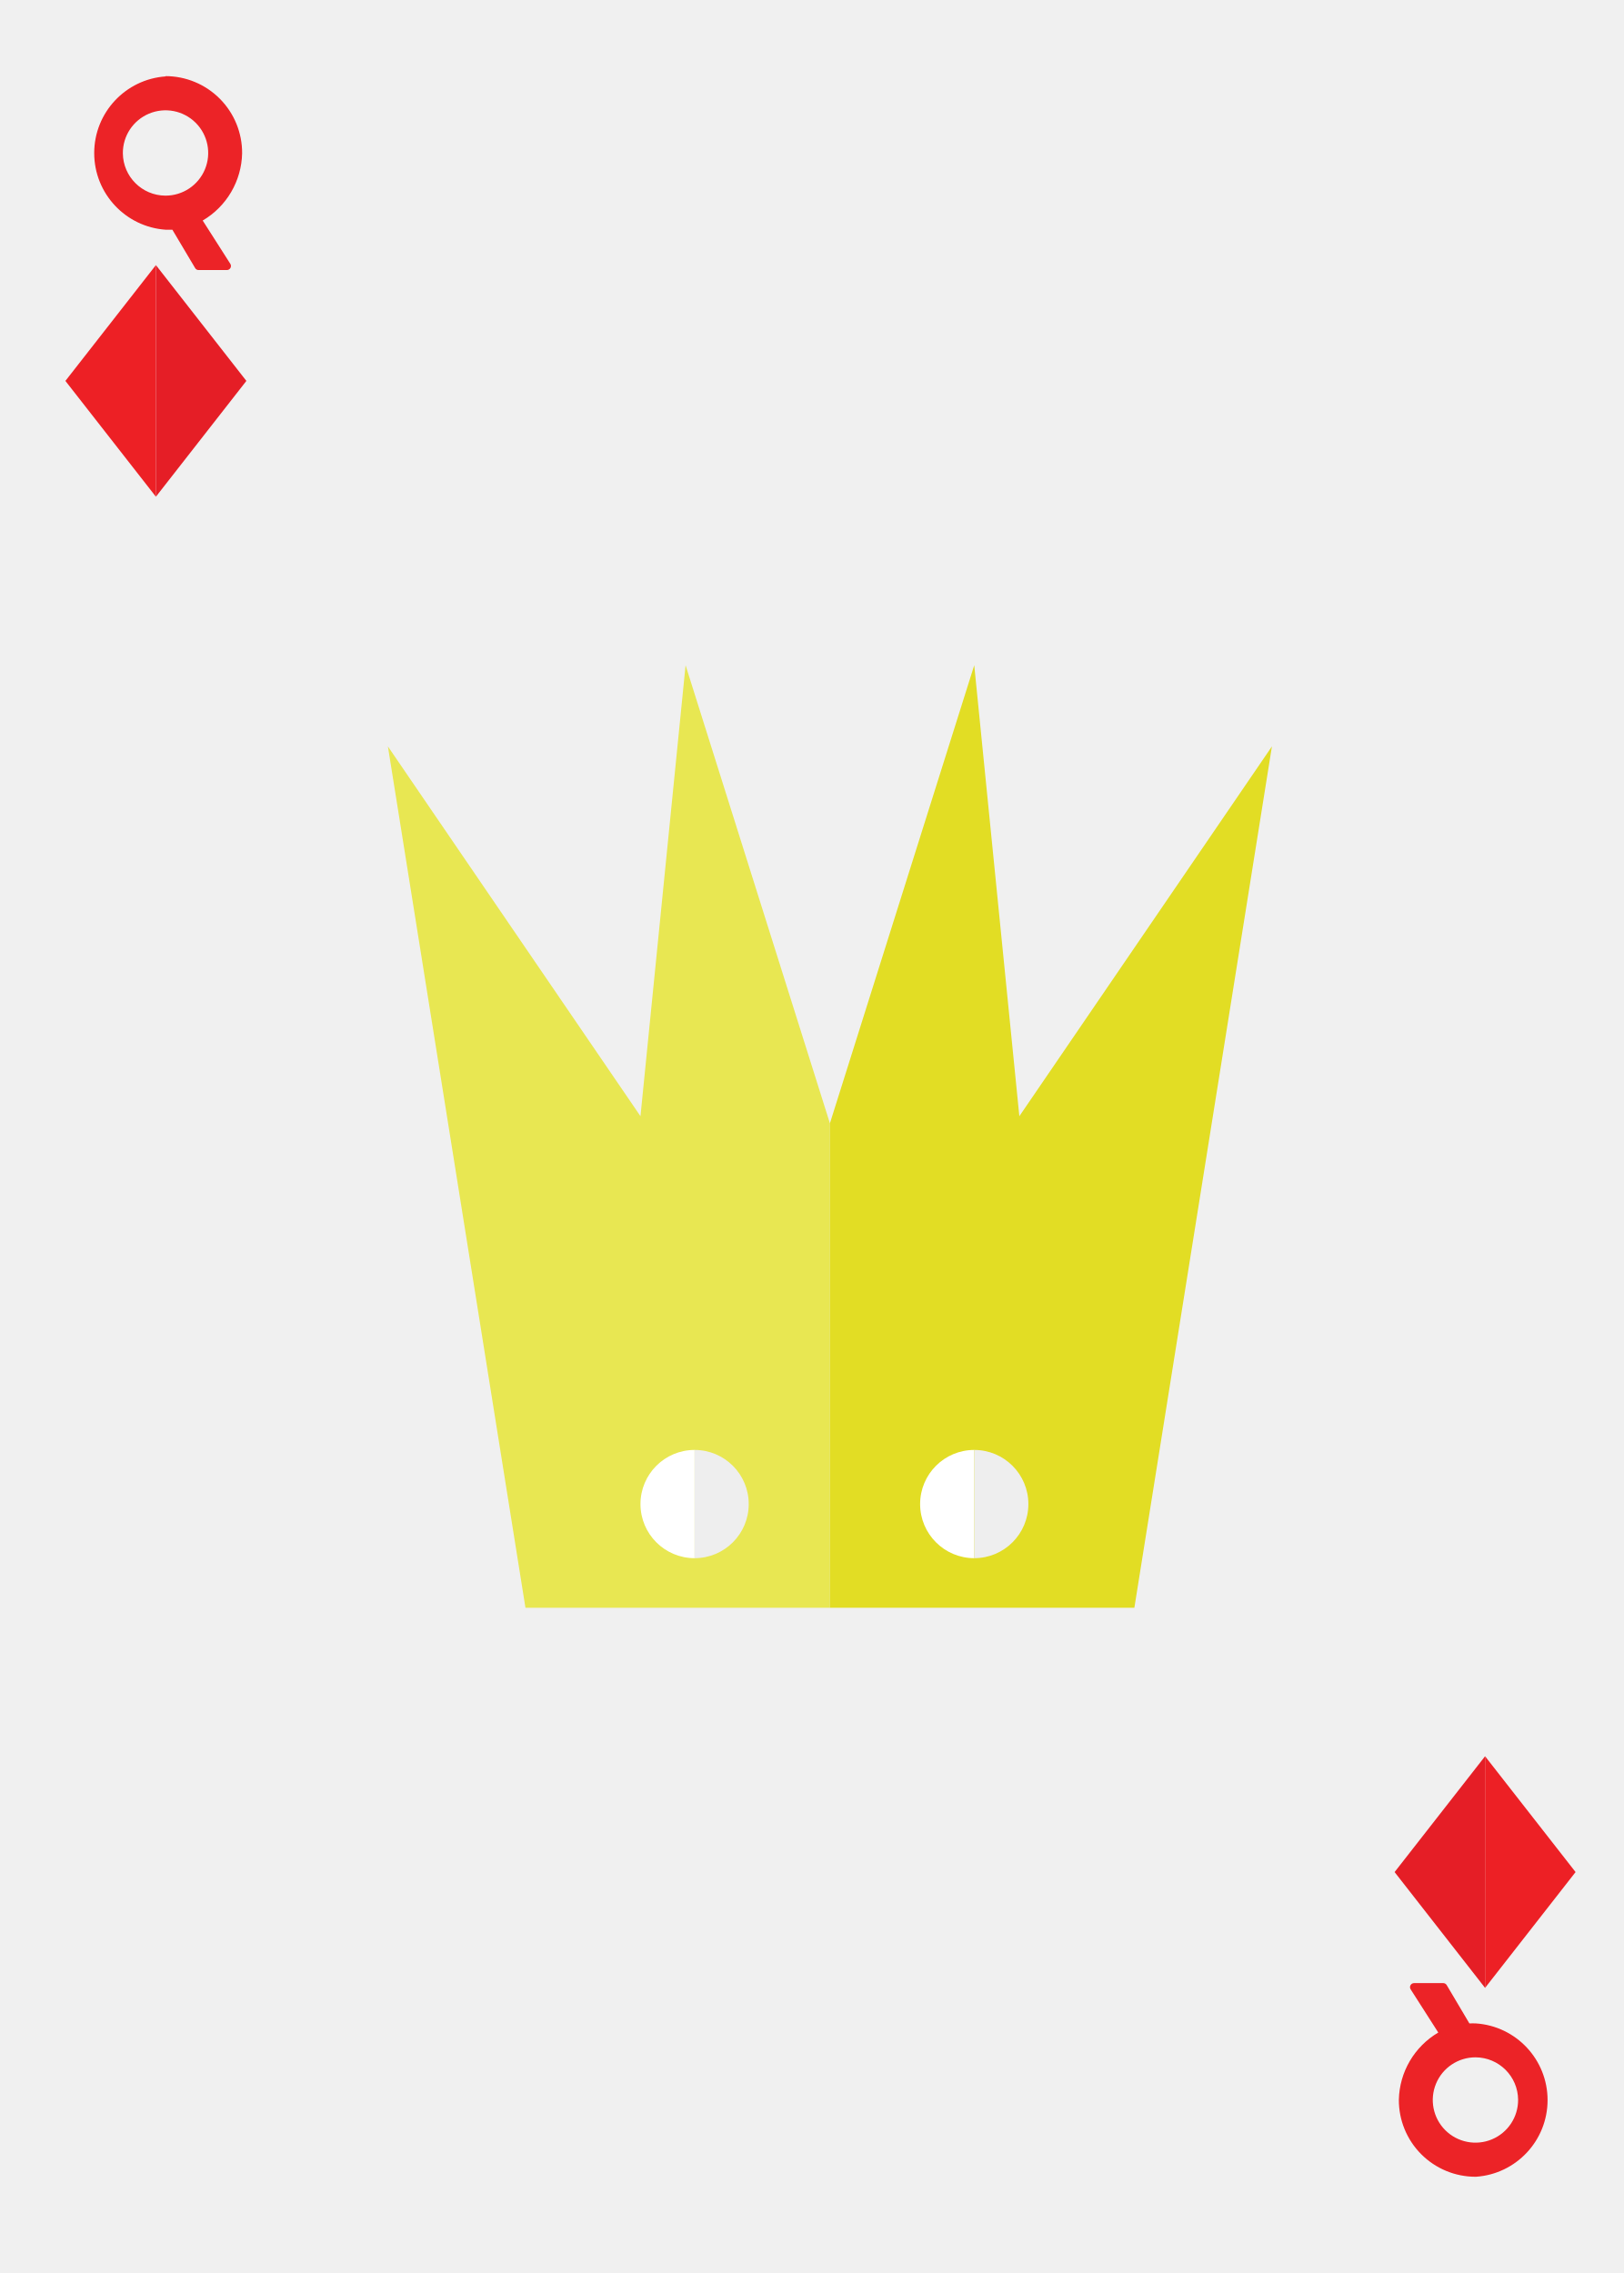
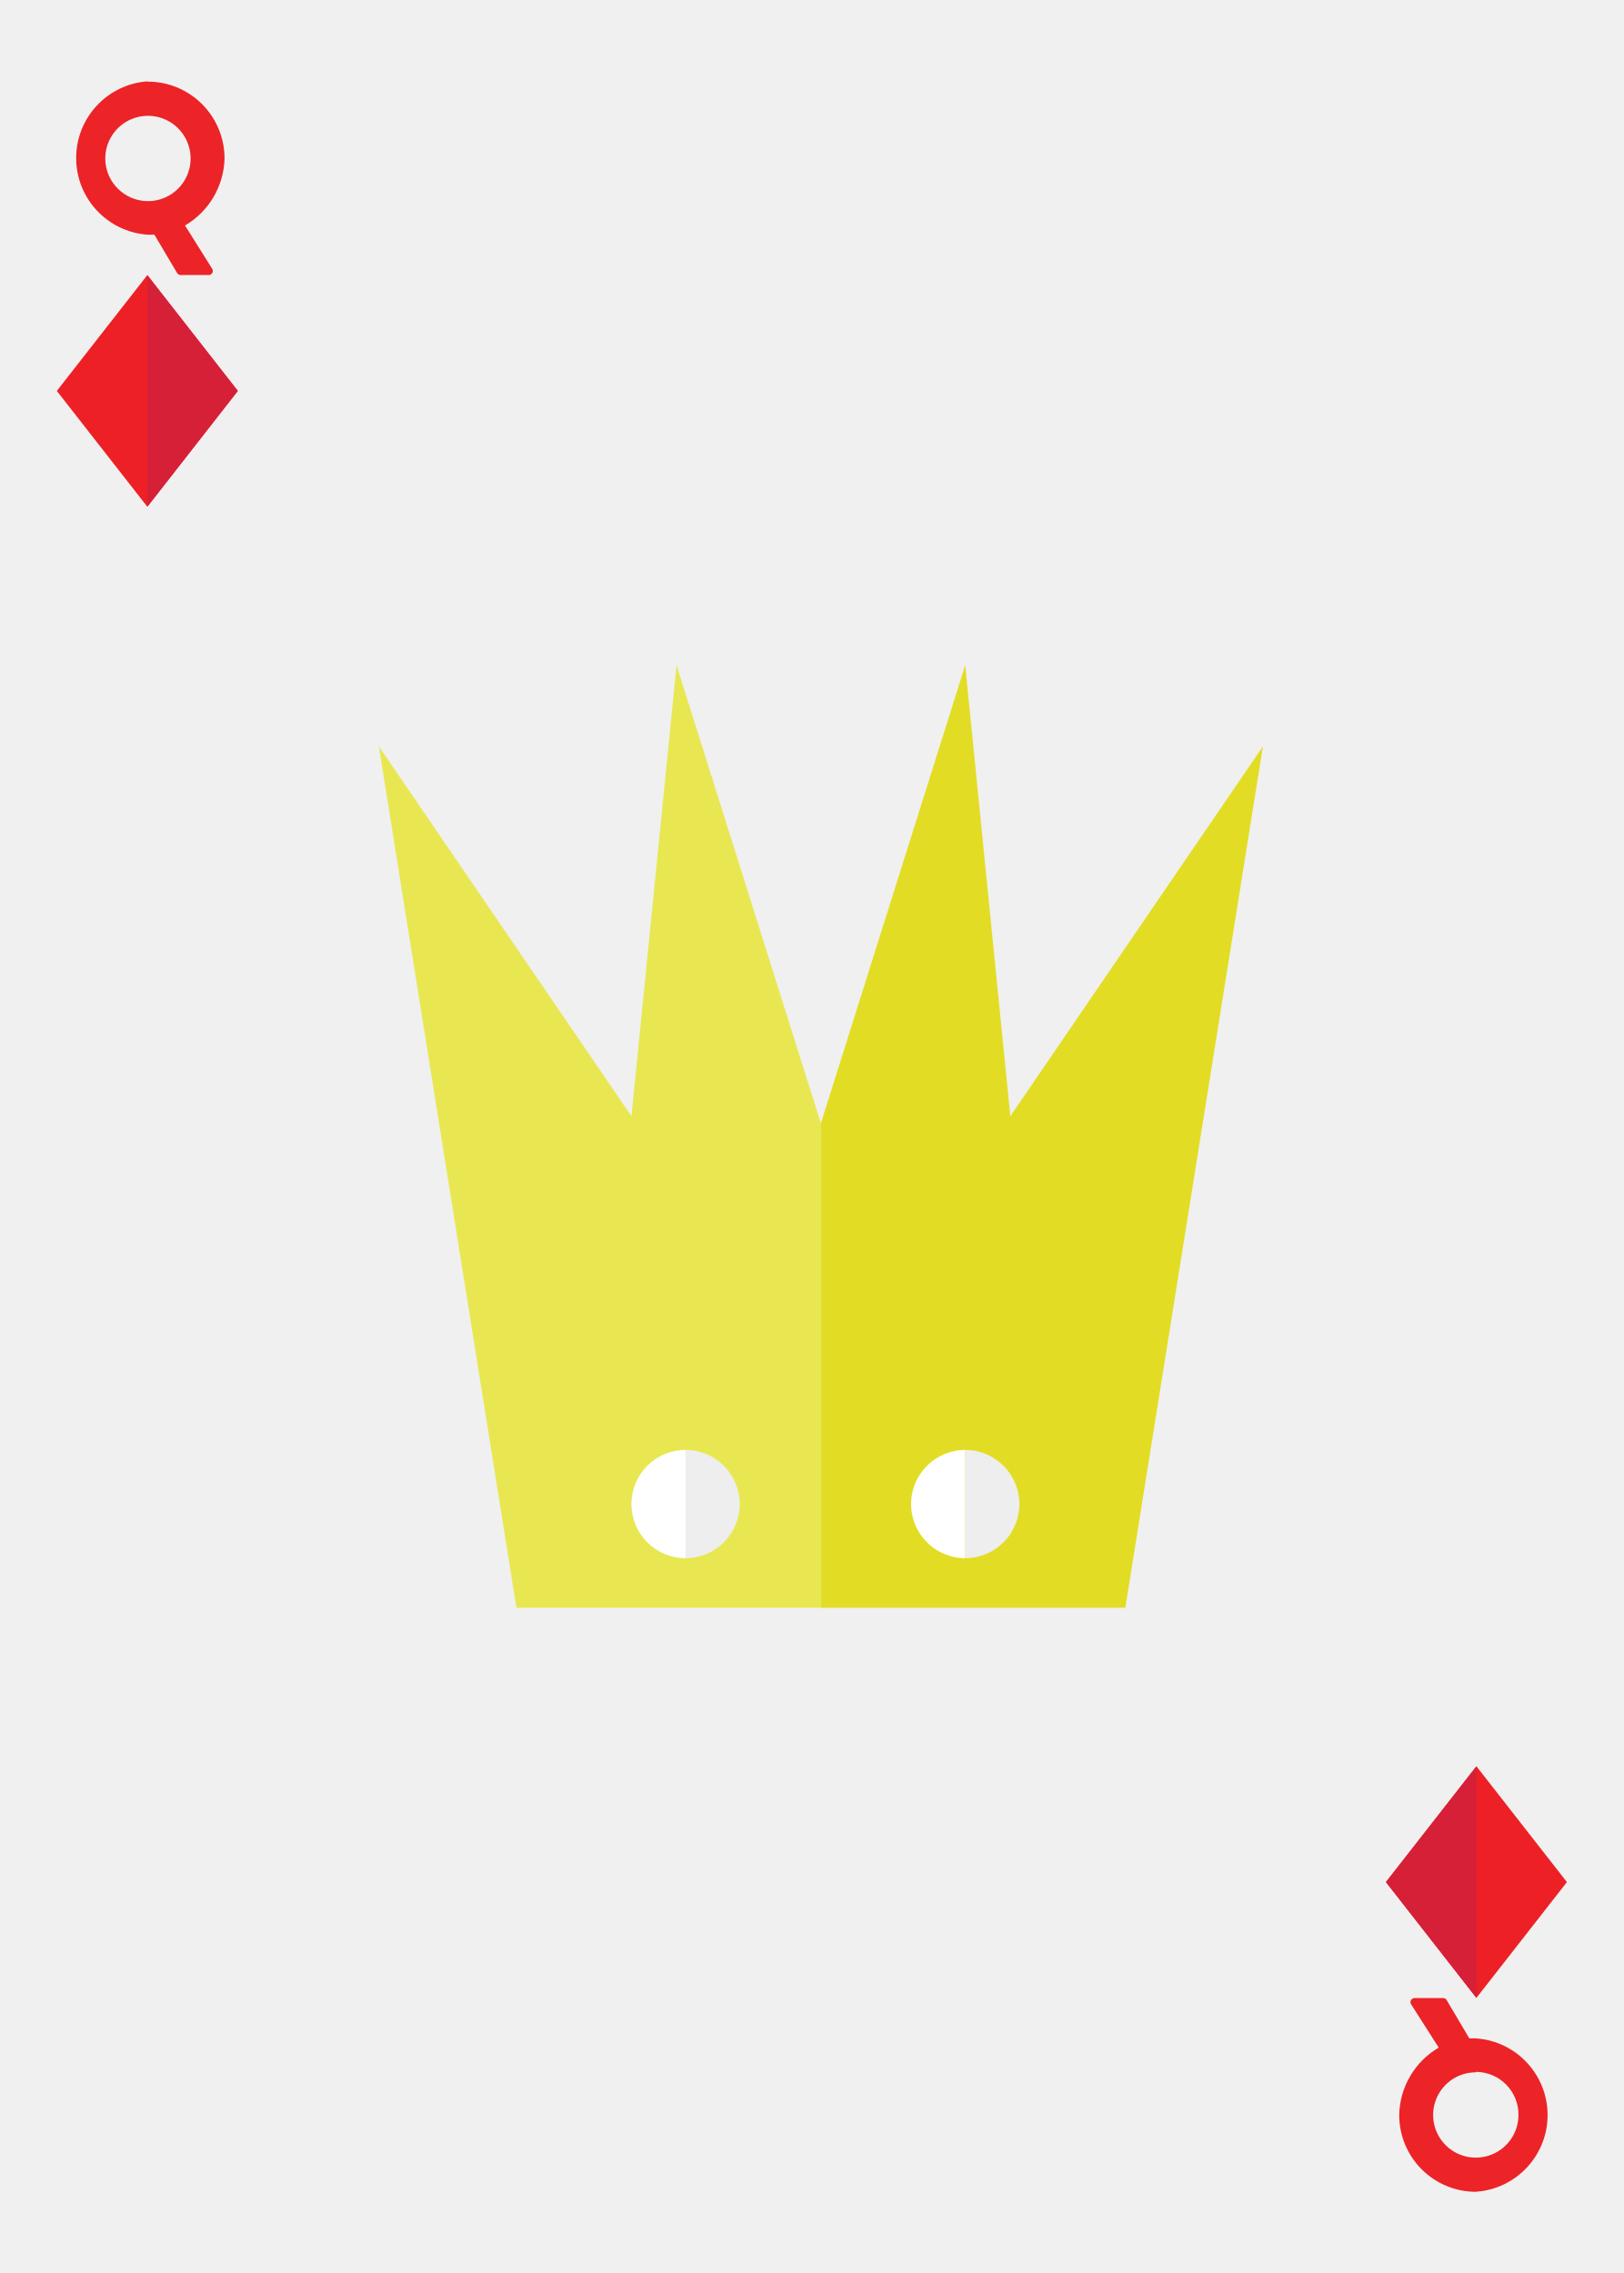
<svg xmlns="http://www.w3.org/2000/svg" xmlns:xlink="http://www.w3.org/1999/xlink" id="Layer_1" data-name="Layer 1" viewBox="0 0 180 252">
  <defs>
-     <style>.cls-1{fill:#e51e26;}.cls-2{fill:#ed2025;}.cls-3{fill:#e8e752;}.cls-4{fill:#e2dd24;}.cls-5{fill:#fff;}.cls-6{fill:#eee;}.cls-7{fill:#ec2327;}</style>
-     <symbol id="Diamond" data-name="Diamond" viewBox="0 0 83.59 107">
-       <polygon class="cls-1" points="41.8 0 41.8 107 83.59 53.5 41.8 0" />
-       <polygon class="cls-2" points="41.8 0 41.8 107 0 53.5 41.8 0" />
+     <style>.cls-1{fill:#ed2025;}.cls-2{fill:#d62037;}.cls-3{fill:#e8e752;}.cls-4{fill:#e2dd24;}.cls-5{fill:#fff;}.cls-6{fill:#eee;}.cls-7{fill:#ec2327;}</style>
+     <symbol id="Diamond-2" data-name="Diamond-2" viewBox="0 0 83.59 107">
+       <polygon class="cls-1" points="41.8 0 0 53.5 41.8 107 83.59 53.5 41.8 0" />
+       <polygon class="cls-2" points="41.8 0 41.8 107 83.59 53.5 41.8 0" />
    </symbol>
    <symbol id="Queen" data-name="Queen" viewBox="0 0 98 104.5">
      <polygon class="cls-3" points="49 50.79 33 0 28 50 0 9 15.25 104.5 49 104.5 49 50.79" />
      <polygon class="cls-4" points="49 50.79 65 0 70 50 98 9 82.75 104.5 49 104.5 49 50.79" />
      <path class="cls-5" d="M34,99a6,6,0,0,1,0-12Z" />
      <path class="cls-6" d="M34,99a6,6,0,0,0,0-12Z" />
      <path class="cls-5" d="M65,99a6,6,0,0,1,0-12Z" />
      <path class="cls-6" d="M65,99a6,6,0,0,0,0-12Z" />
    </symbol>
  </defs>
-   <use width="83.59" height="107" transform="translate(7.25 29.39) scale(0.24)" xlink:href="#Diamond" />
-   <use width="83.59" height="107" transform="translate(174.66 220.39) rotate(180) scale(0.24)" xlink:href="#Diamond" />
-   <use width="98" height="104.5" transform="translate(43 73.75)" xlink:href="#Queen" />
-   <path class="cls-7" d="M18.33,8.44A8.5,8.5,0,0,1,26.84,17a8.86,8.86,0,0,1-4.37,7.45l3.05,4.78a.45.45,0,0,1-.38.71H22a.44.44,0,0,1-.38-.24l-2.51-4.23c-.28,0-.57,0-.73,0a8.52,8.52,0,0,1,0-17Zm0,13.25A4.73,4.73,0,1,0,13.62,17,4.74,4.74,0,0,0,18.33,21.69Z" />
-   <path class="cls-7" d="M163.58,241.33a8.5,8.5,0,0,1-8.51-8.54,8.87,8.87,0,0,1,4.37-7.45l-3.05-4.77a.45.45,0,0,1,.38-.71H160a.45.45,0,0,1,.38.23l2.51,4.24a7,7,0,0,1,.73,0,8.52,8.52,0,0,1,0,17Zm0-13.24a4.73,4.73,0,1,0,4.71,4.7A4.74,4.74,0,0,0,163.58,228.09Z" />
+   <path class="cls-7" d="M16.37,9.05a8.51,8.51,0,0,1,8.52,8.54A8.86,8.86,0,0,1,20.51,25l3,4.78a.45.45,0,0,1-.38.71H20a.44.44,0,0,1-.38-.24l-2.5-4.23c-.29,0-.57,0-.74,0a8.52,8.52,0,0,1,0-17Zm0,13.25a4.73,4.73,0,1,0-4.7-4.71A4.74,4.74,0,0,0,16.37,22.3Z" />
+   <path class="cls-7" d="M163.63,243a8.51,8.51,0,0,1-8.52-8.54,8.86,8.86,0,0,1,4.38-7.45l-3.05-4.78a.45.45,0,0,1,.38-.71H160a.44.44,0,0,1,.38.24l2.5,4.23c.29,0,.57,0,.74,0a8.52,8.52,0,0,1,0,17Zm0-13.25a4.73,4.73,0,1,0,4.7,4.71A4.74,4.74,0,0,0,163.63,229.7Z" />
+   <use width="83.59" height="107" transform="translate(6.3 30.5) scale(0.24)" xlink:href="#Diamond-2" />
+   <use width="83.59" height="107" transform="translate(173.7 221.5) rotate(180) scale(0.24)" xlink:href="#Diamond-2" />
+   <use width="98" height="104.5" transform="translate(42 73.75)" xlink:href="#Queen" />
</svg>
